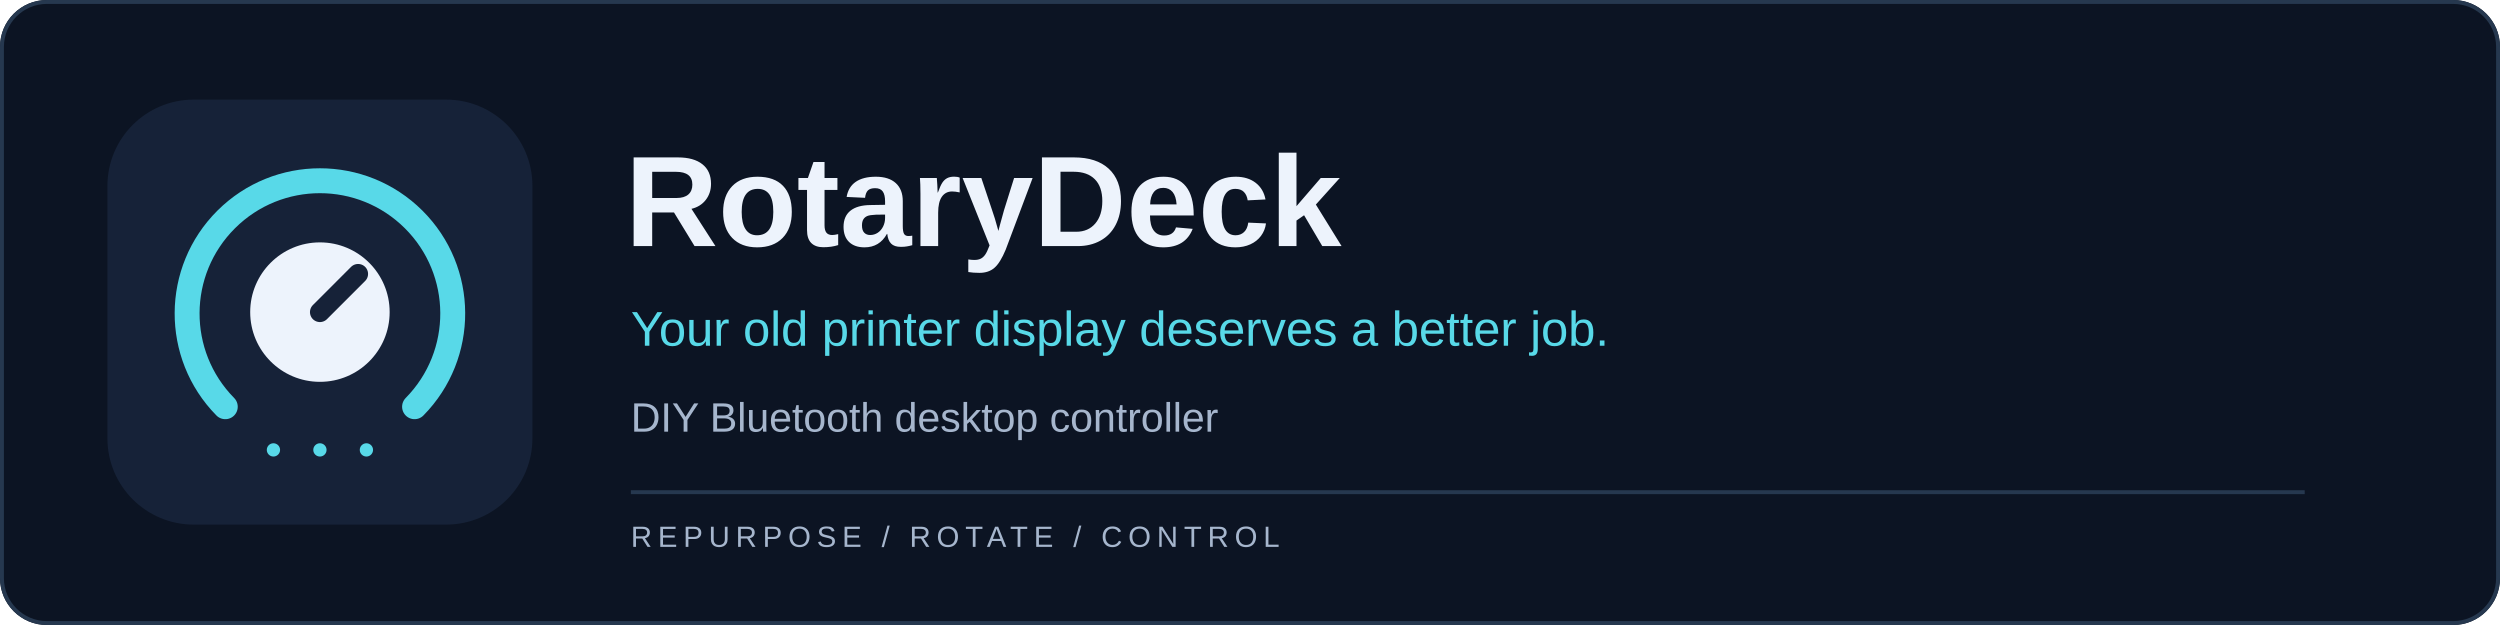
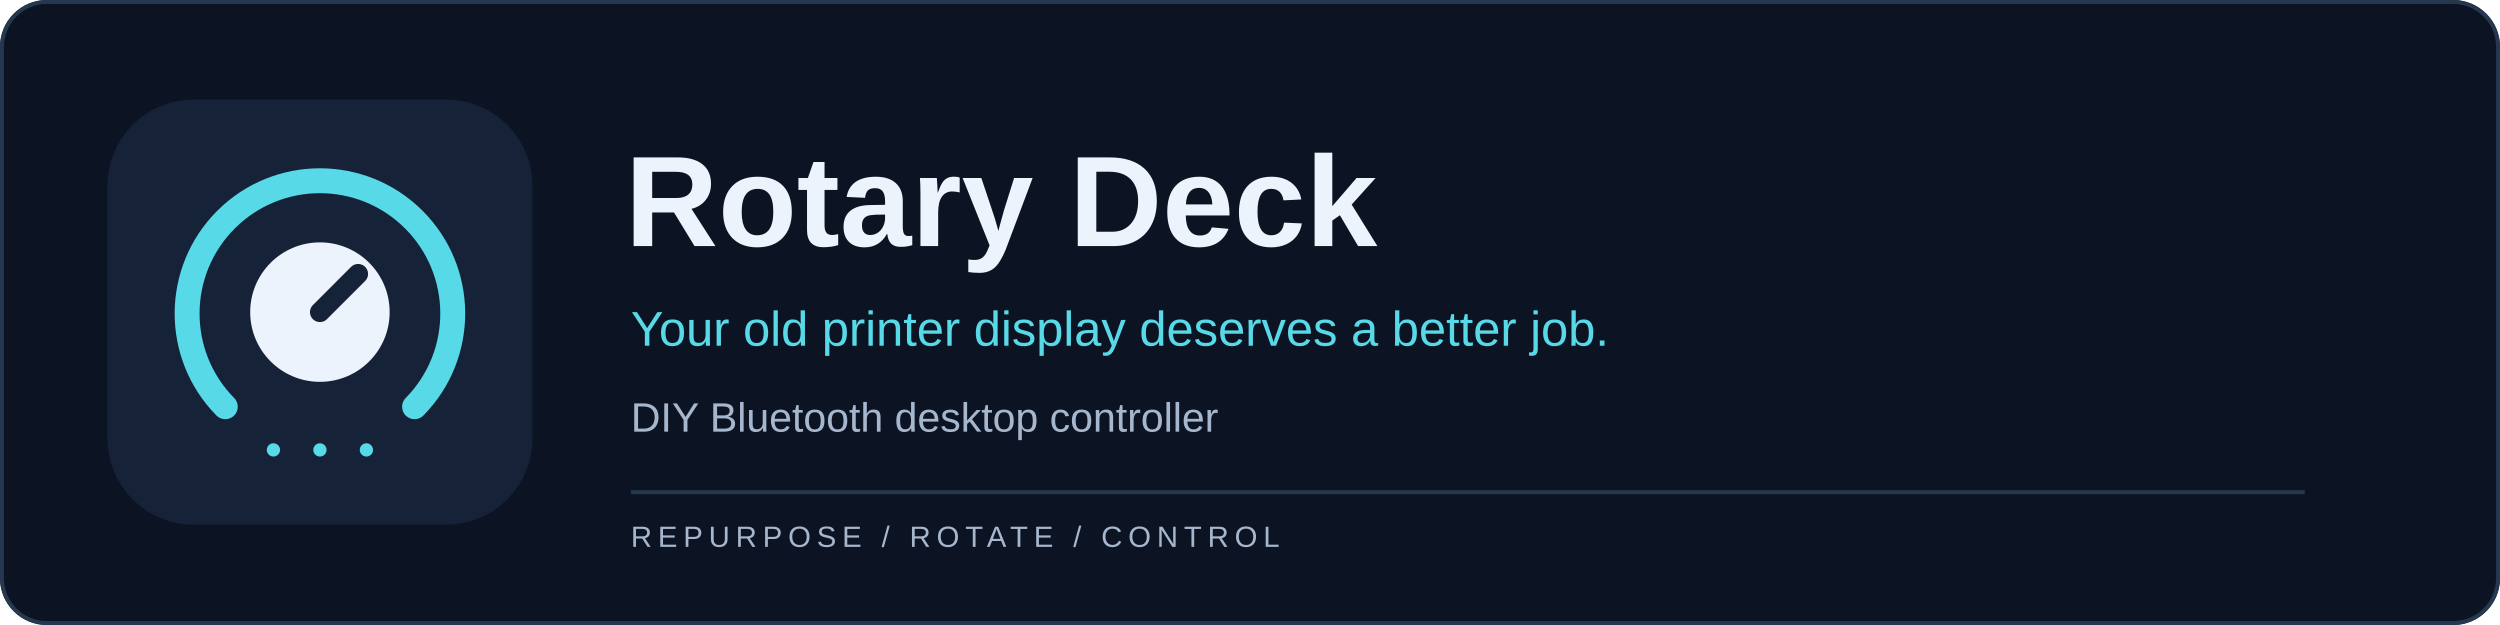
<svg xmlns="http://www.w3.org/2000/svg" width="1280" height="320" viewBox="0 0 1280 320" role="img" aria-labelledby="title desc">
  <rect width="1280" height="320" rx="24" fill="#0c1423" />
  <rect x="1" y="1" width="1278" height="318" rx="23" fill="none" stroke="#26384f" stroke-width="2" />
  <g transform="translate(55 51) scale(.85)">
    <rect width="256" height="256" rx="52" fill="#162238" />
    <path d="M71 185 A80 80 0 1 1 185 185" fill="none" stroke="#58d9e8" stroke-width="15" stroke-linecap="round" />
    <circle cx="128" cy="128" r="42" fill="#edf3fc" />
    <path d="M128 128 L151 105" stroke="#162238" stroke-width="12" stroke-linecap="round" />
    <g fill="#58d9e8">
      <circle cx="100" cy="211" r="4" />
      <circle cx="128" cy="211" r="4" />
      <circle cx="156" cy="211" r="4" />
    </g>
  </g>
-   <text x="320" y="126" fill="#edf3fc" font-family="Segoe UI,Arial,sans-serif" font-size="66" font-weight="700">RotaryDeck</text>
+   <text x="320" y="126" fill="#edf3fc" font-family="Segoe UI,Arial,sans-serif" font-size="66" font-weight="700">Rotary Deck</text>
  <text x="323" y="177" fill="#58d9e8" font-family="Segoe UI,Arial,sans-serif" font-size="25">Your old printer display deserves a better job.</text>
  <text x="323" y="221" fill="#a6b6cd" font-family="Segoe UI,Arial,sans-serif" font-size="21">DIY Bluetooth desktop controller</text>
  <path d="M323 252 H1180" stroke="#26384f" stroke-width="2" />
  <text x="323" y="280" fill="#a6b6cd" font-family="Segoe UI,Arial,sans-serif" font-size="15" letter-spacing="3">REPURPOSE / ROTATE / CONTROL</text>
</svg>
